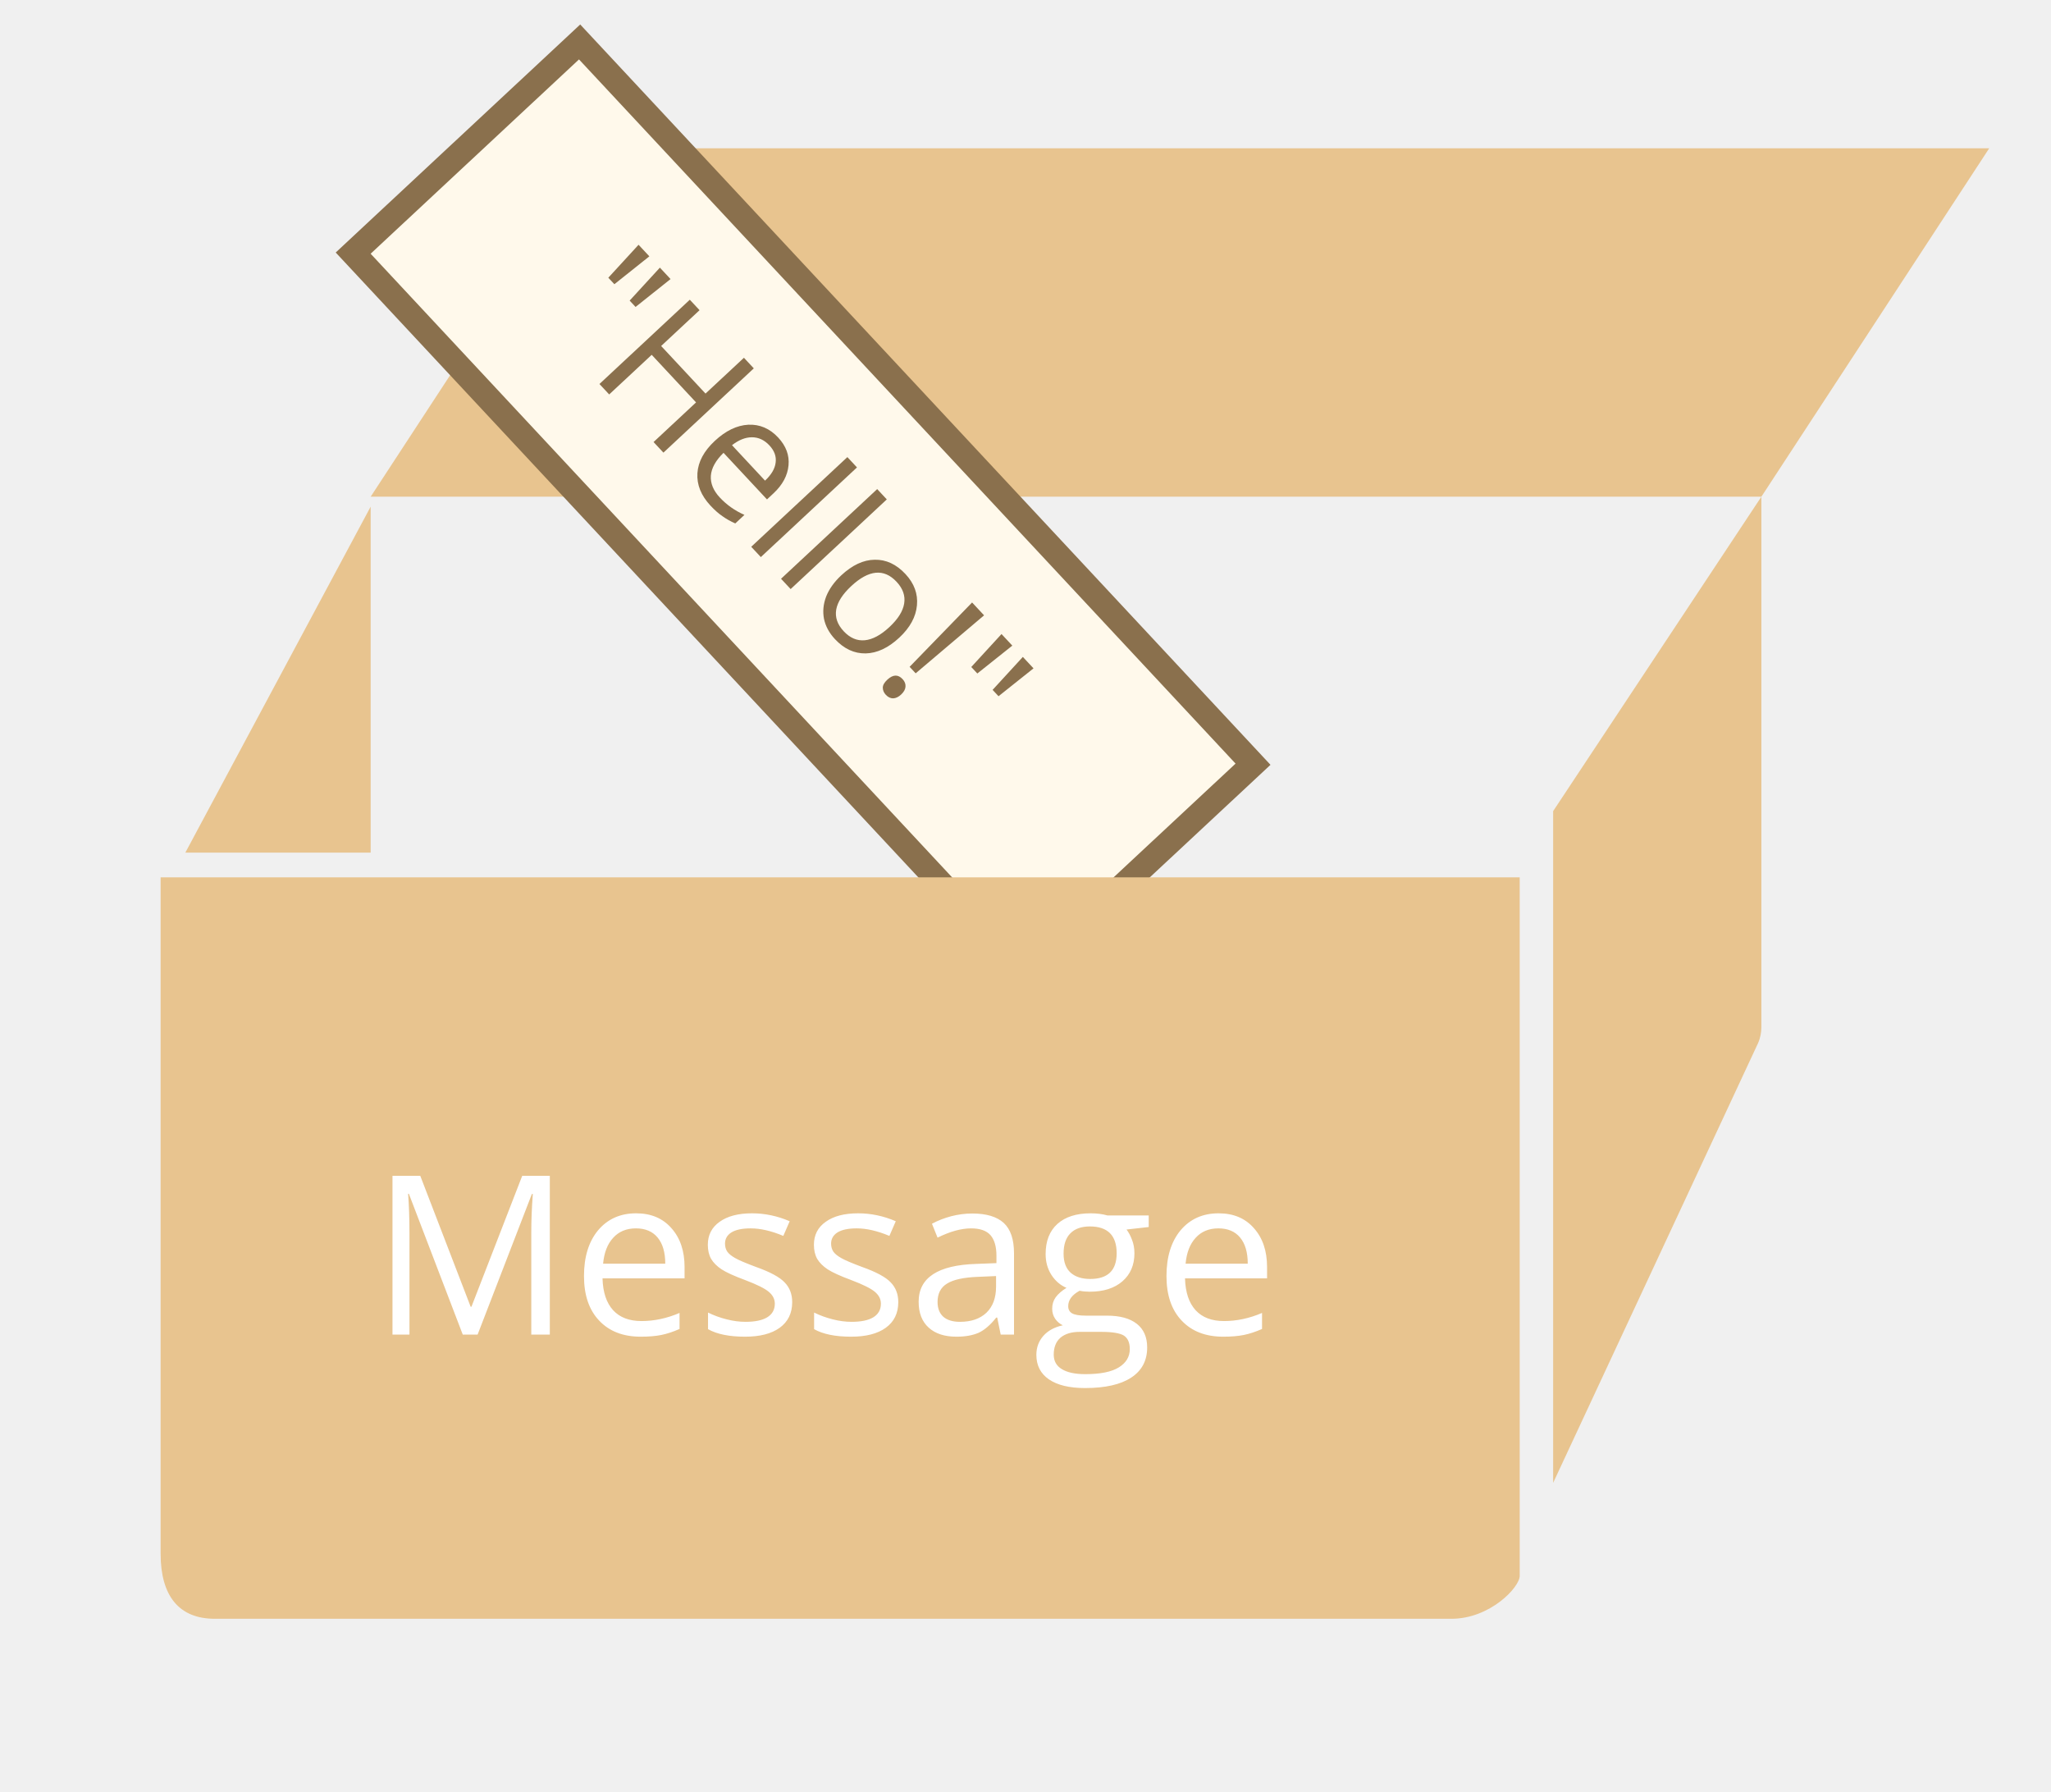
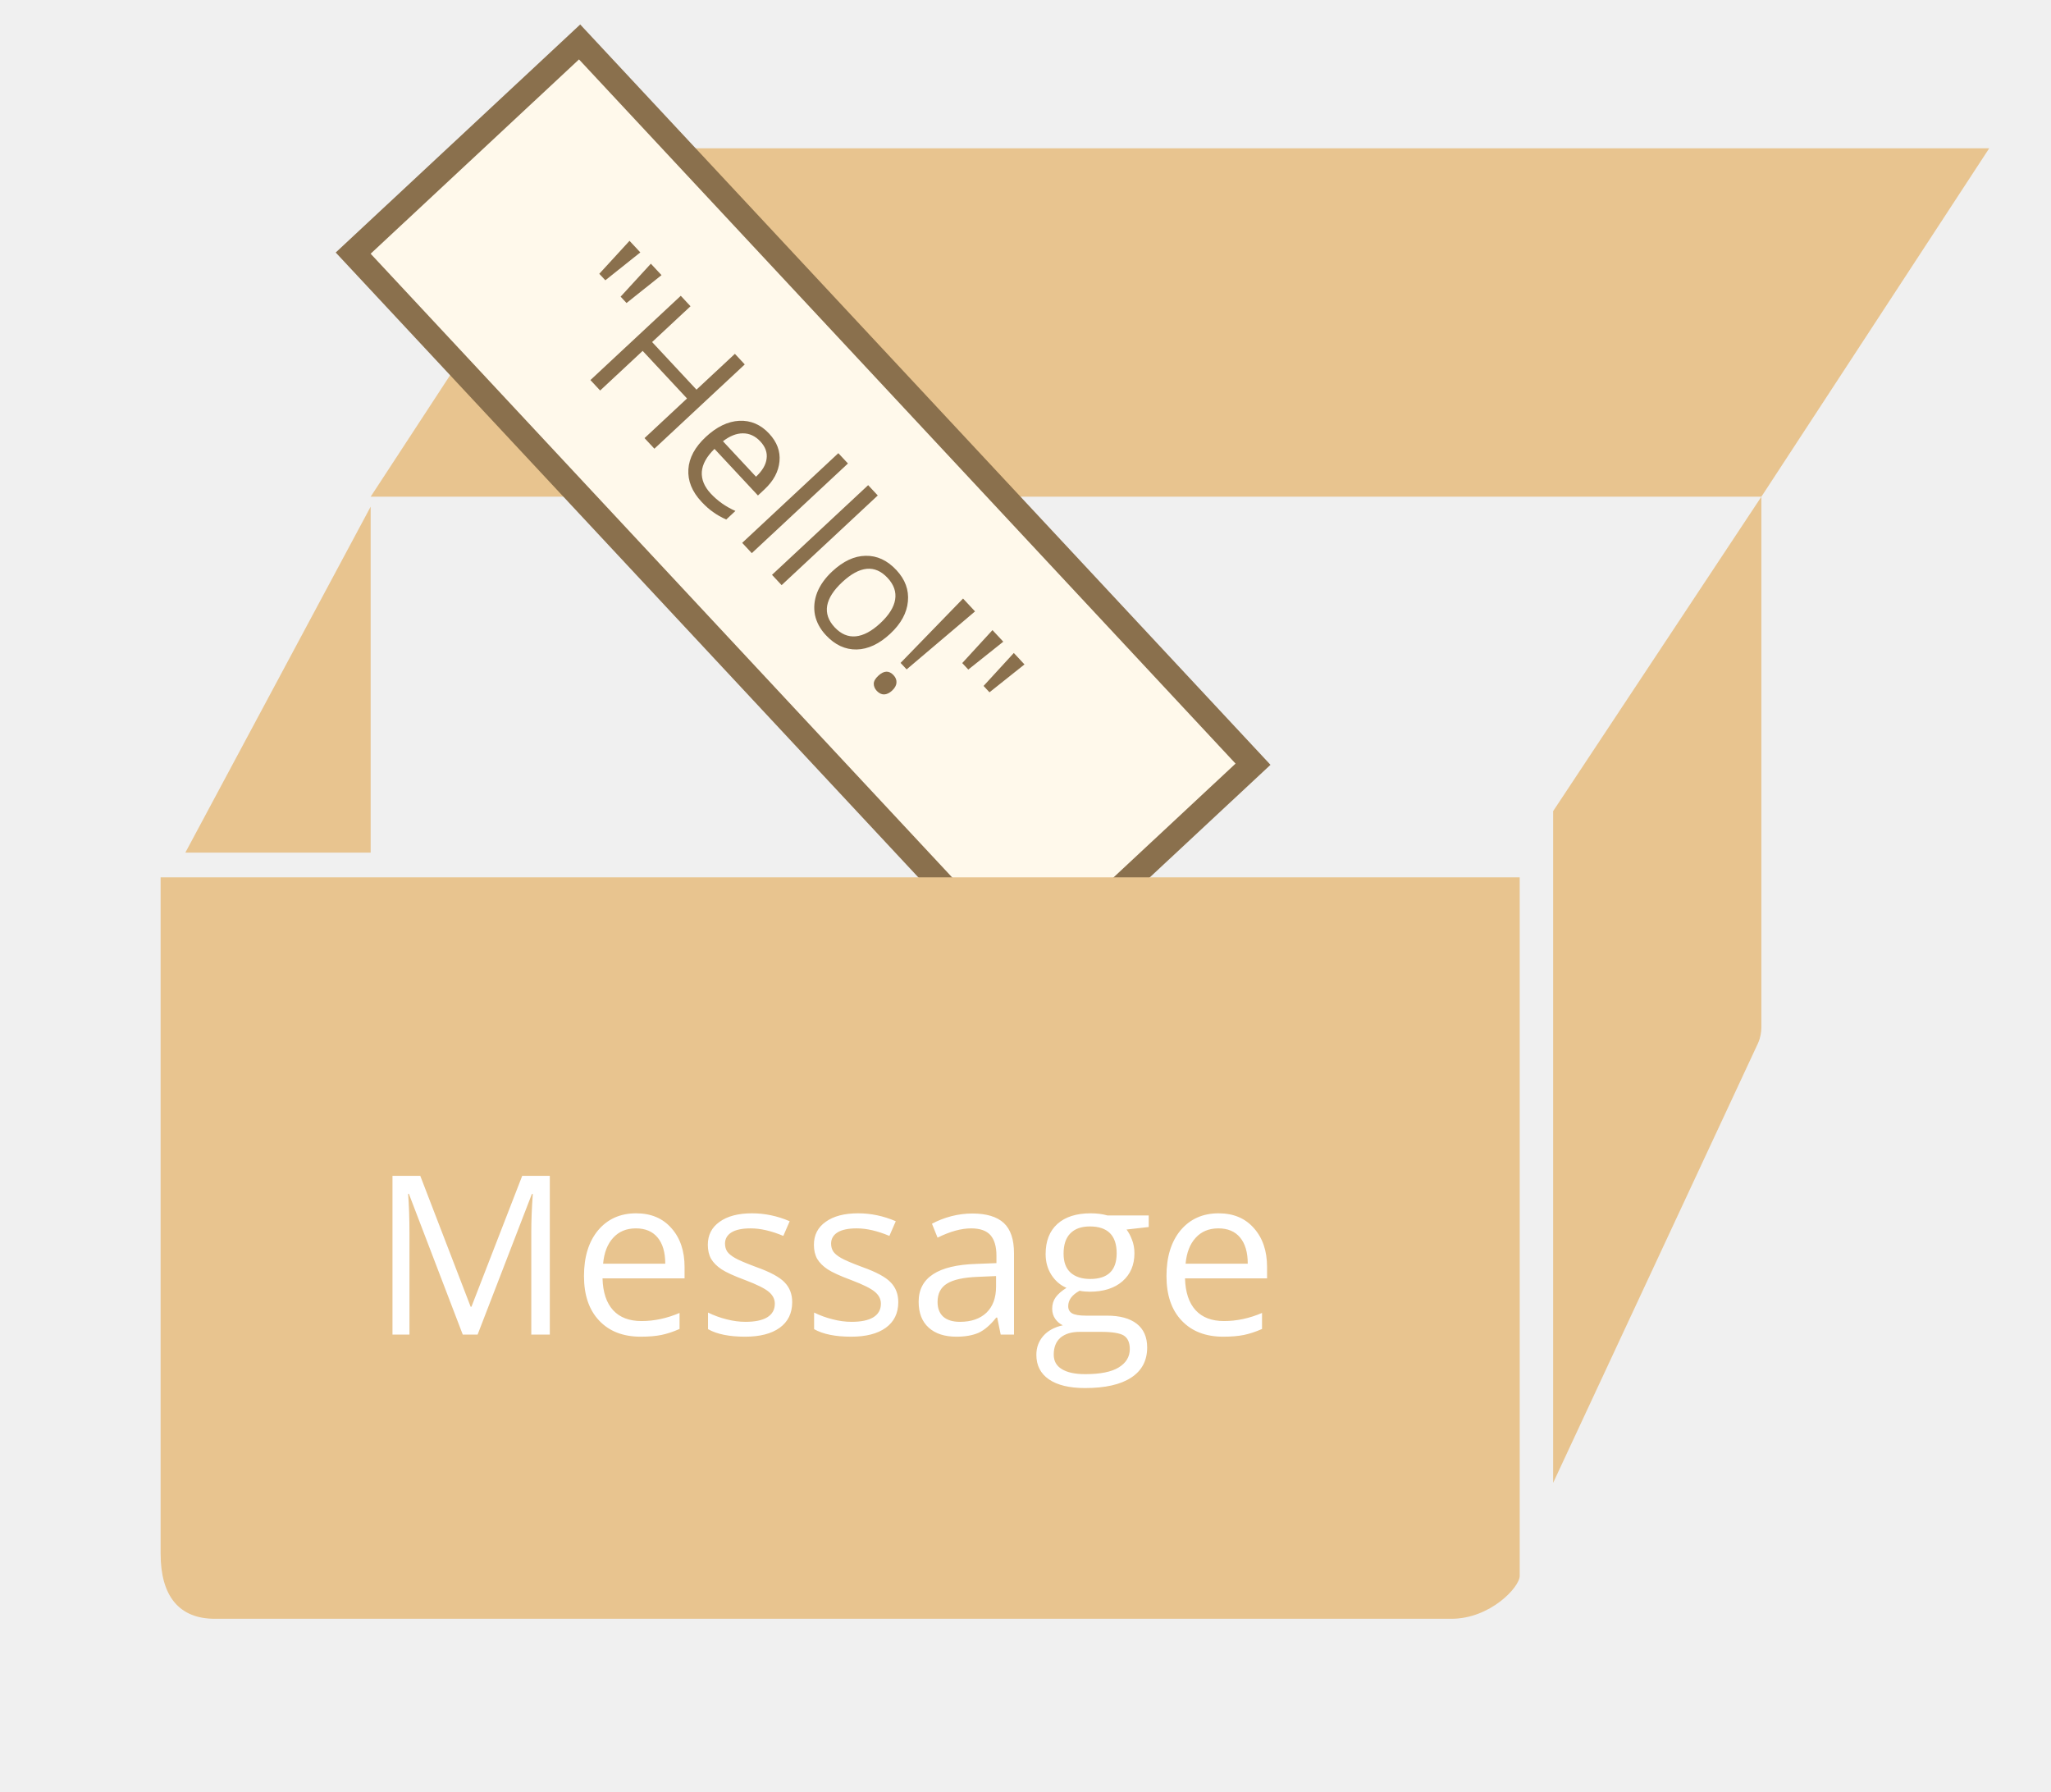
<svg xmlns="http://www.w3.org/2000/svg" width="166px" height="145px" viewBox="0 0 166 145" version="1.1">
  <defs />
  <g id="combined" stroke="none" stroke-width="1" fill="none" fill-rule="evenodd">
    <g id="variable.svg">
      <g id="noun_1211_cc-+-Message" transform="translate(13, 3)">
        <g id="noun_1211_cc">
          <path d="M17,37.196 L129.558,37.196 L129.558,80.146 C129.558,80.519 129.479,81.008 129.279,81.44 C129.079,81.873 112.705,117 112.705,117 L112.705,62.64 L129.559,37.196 L148,9 L35.441,9 L17,37.196 L17,37.196 Z" id="Shape" fill="#E8C48F" />
          <path d="M17,66 L17,38 L2,66" id="Shape" fill="#E8C48F" />
          <g id="Rectangle-5-+-&quot;World!&quot;" transform="translate(15, 0)">
            <path d="M18.911,0.395 L73.415,58.844 L55.089,75.932 L0.585,17.484 L18.911,0.395 L18.911,0.395 Z" id="Rectangle-5" stroke="#8A704D" stroke-width="2" fill="#FFF9EB" />
-             <text id="&quot;Hello!&quot;" transform="translate(39.88549, 40.78237) rotate(47) translate(-39.88549, -40.78237) " font-family="Open Sans" font-size="14" font-weight="526" fill="#8A704D">
+             <text id="&quot;Hello!&quot;" transform="translate(39.88549, 39.78237) rotate(47) translate(-39.88549, -39.78237) " font-family="Open Sans" font-size="14" font-weight="526" line-spacing="17" fill="#8A704D">
              <tspan x="10.393" y="46.282">"Hello!"</tspan>
            </text>
          </g>
          <path d="M0,68 L0,122.73 C0,126.151 1.484,128 4.387,128 L104.473,128 C107.595,128 110,125.452 110,124.524 L110,68 L0,68 L0,68 Z" id="Shape" fill="#E8C48F" />
        </g>
        <text id="Message" font-family="Open Sans" font-size="18" font-weight="526" fill="#FFFFFF">
          <tspan x="17" y="105">Message</tspan>
        </text>
      </g>
    </g>
  </g>
</svg>
